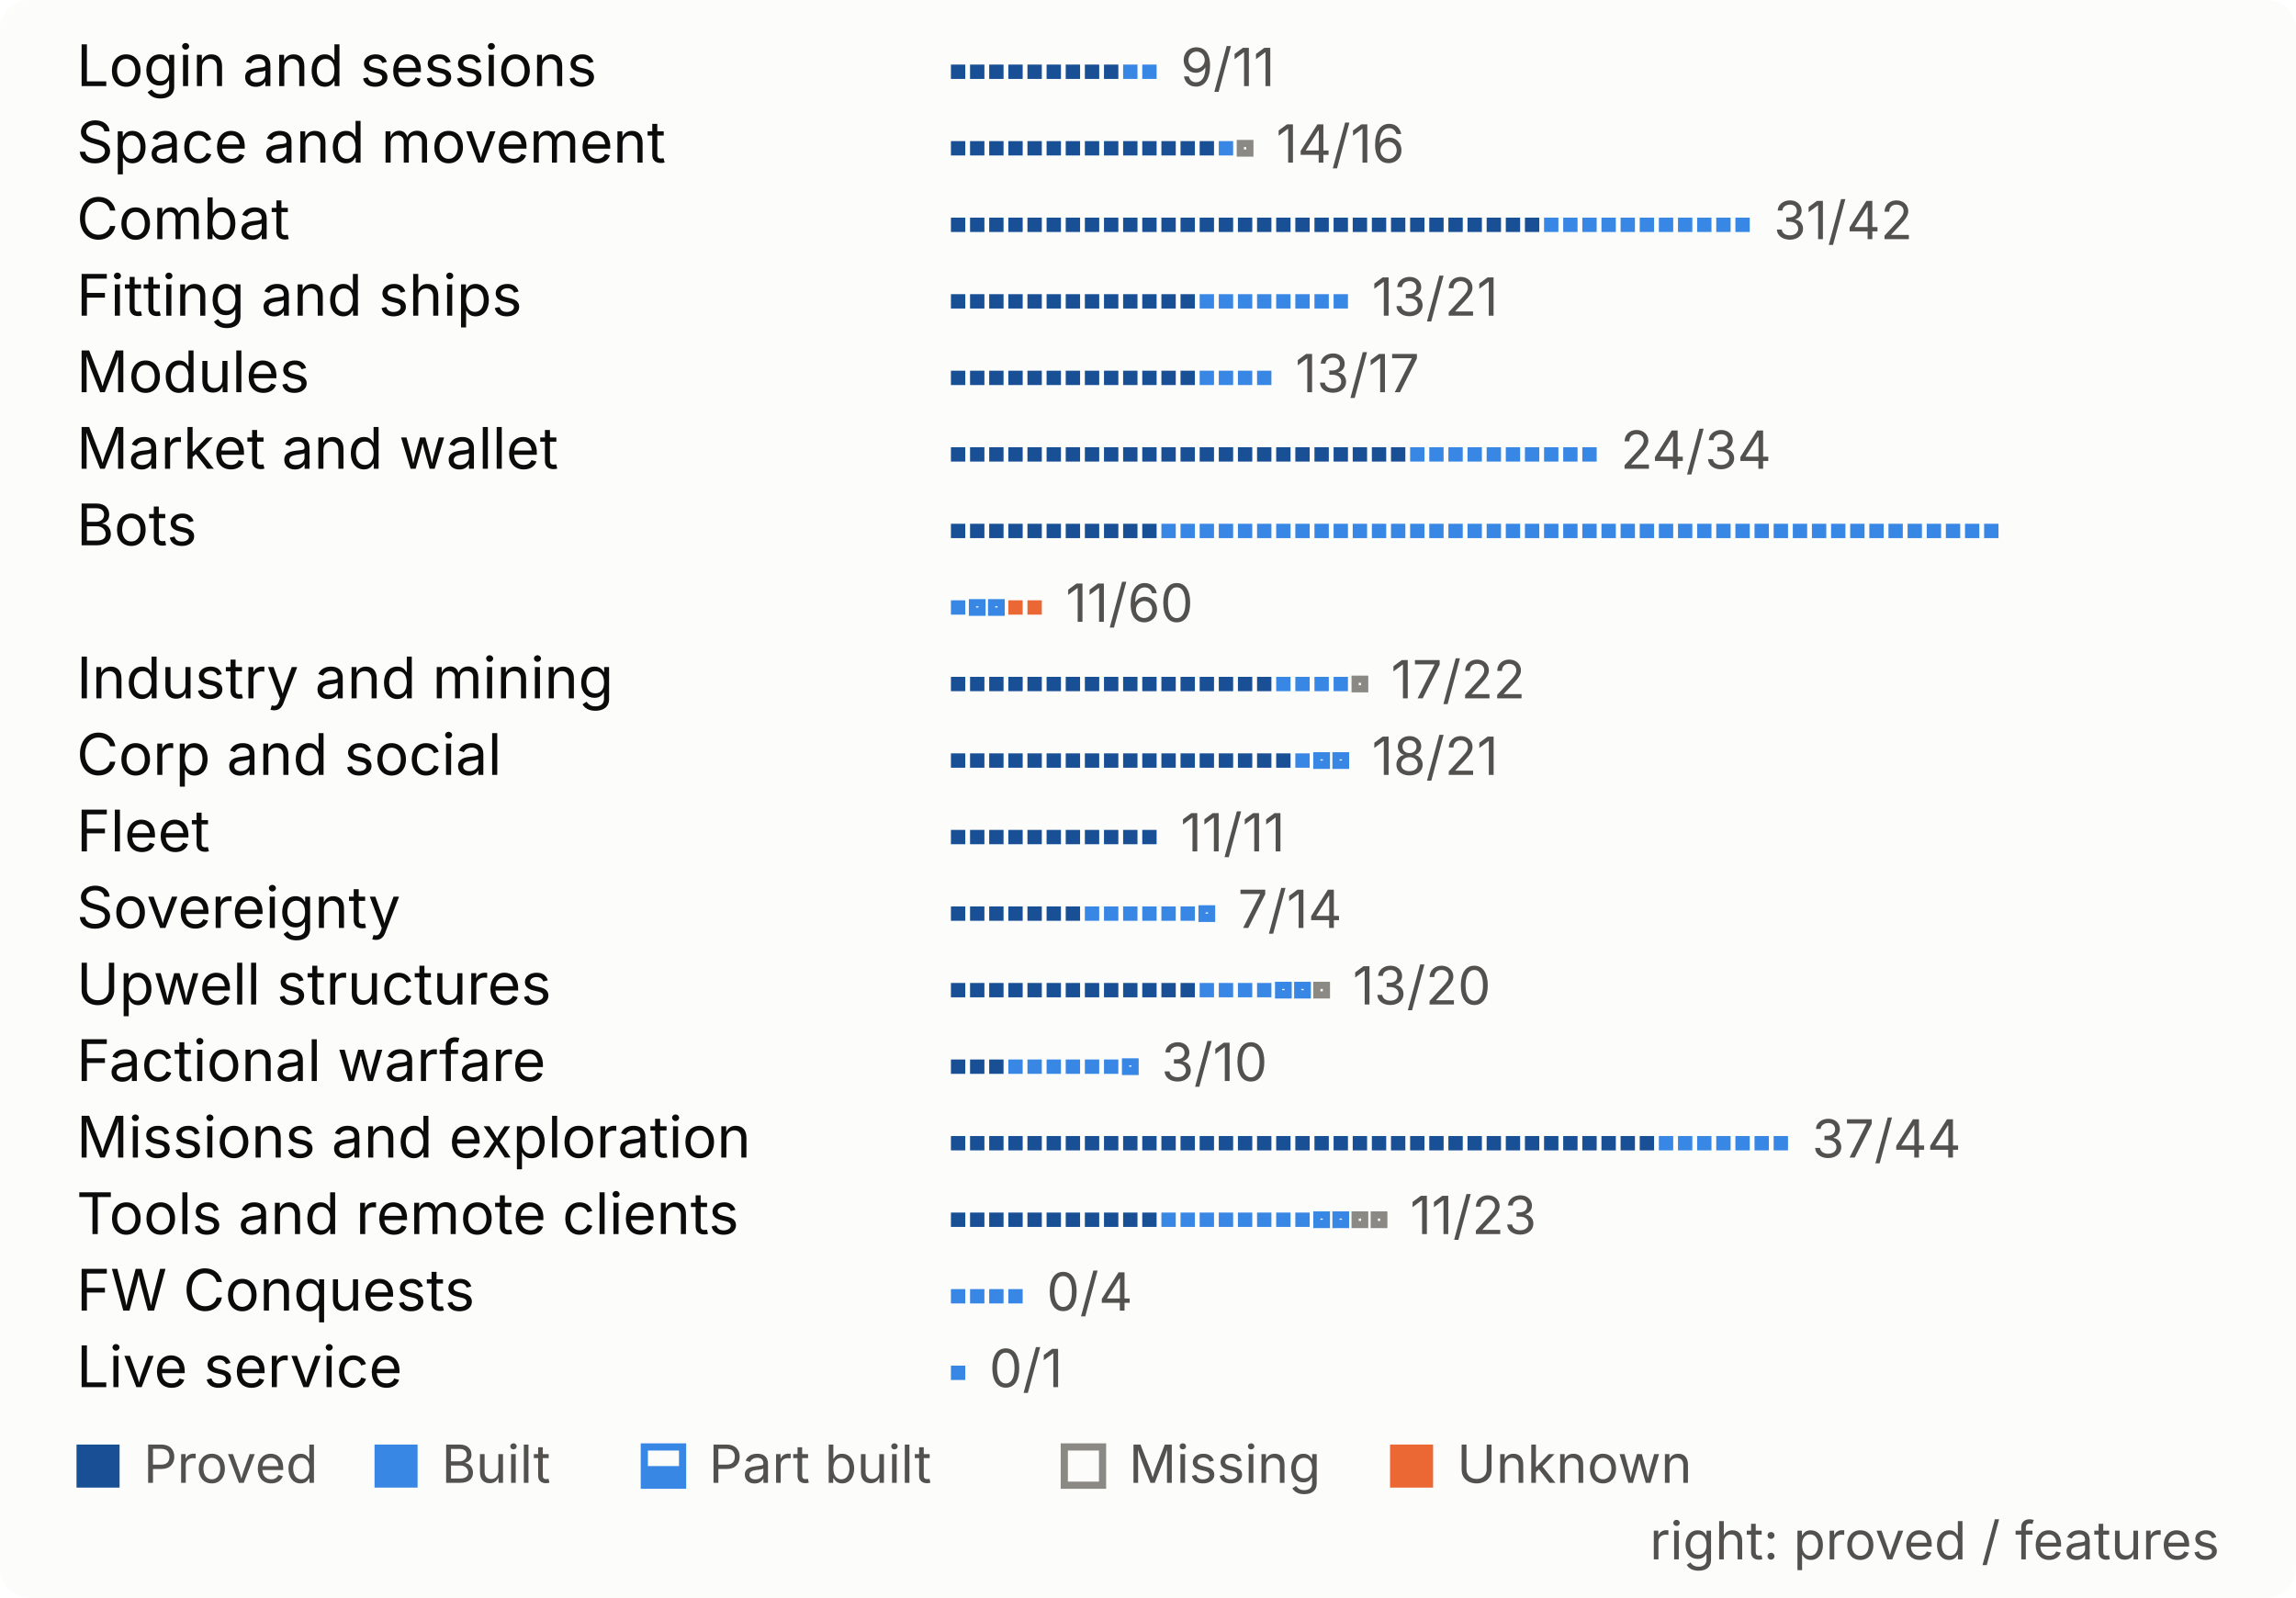
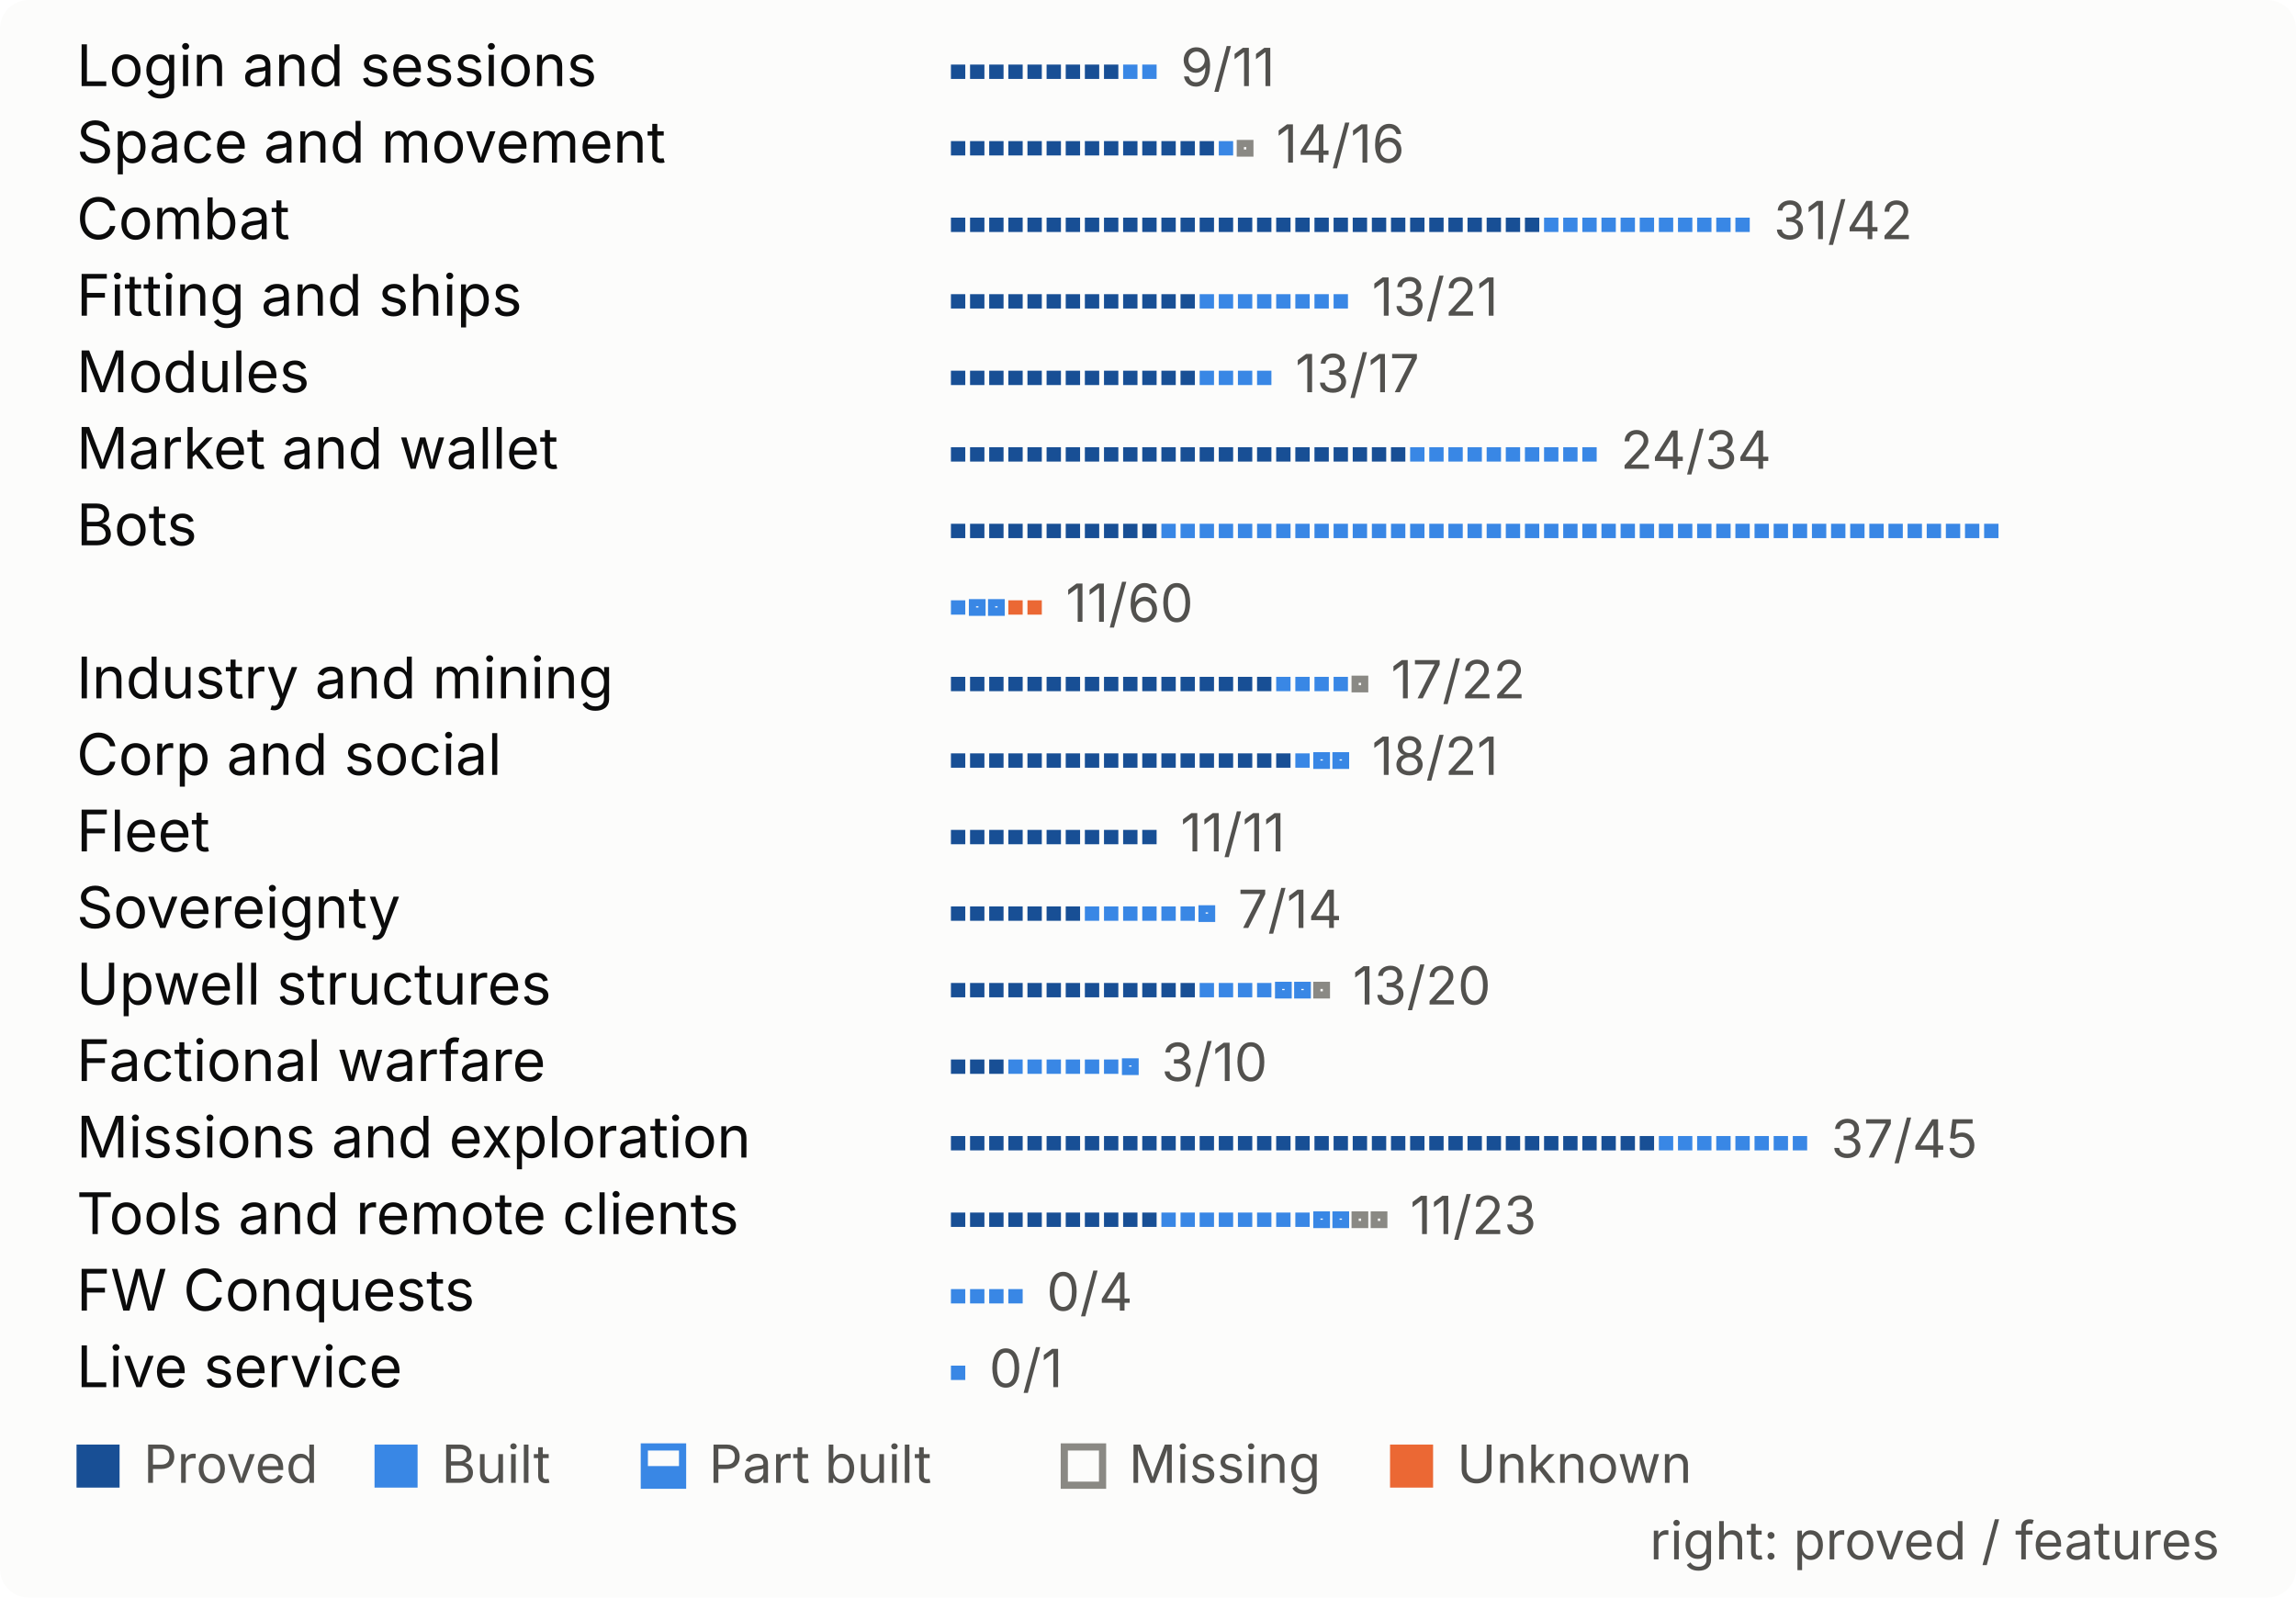
<svg xmlns="http://www.w3.org/2000/svg" width="480" height="334" viewBox="0 0 480 334" role="img" aria-label="Progress by system, one mark per feature">
  <style>
.bg{fill:#fcfcfb}.t{fill:#0b0b0b}.s{fill:#52514e}.rule{fill:#e1e0d9}
.proved{fill:#184f95}.built{fill:#3987e5}.unknown{fill:#eb6834}
.part-o{fill:none;stroke:#3987e5;stroke-width:1.5}.part-f{fill:#3987e5}
.missing{fill:none;stroke:#8a8984;stroke-width:1.5}
.pass{fill:#184f95}.fail{fill:#eb6834}.none{fill:none;stroke:#8a8984;stroke-width:1.5}
@media (prefers-color-scheme:dark){
.bg{fill:#1a1a19}.t{fill:#f0efec}.s{fill:#c3c2b7}.rule{fill:#383835}
.proved{fill:#86b6ef}.built{fill:#3987e5}.unknown{fill:#d95926}
.part-o{stroke:#3987e5}.part-f{fill:#3987e5}
.missing{stroke:#8d8c85}
.pass{fill:#86b6ef}.fail{fill:#d95926}.none{stroke:#8d8c85}
}
text{font-family:system-ui,-apple-system,"Segoe UI",sans-serif;font-size:12px}
.big{font-size:26px;font-weight:600}.b{font-weight:600}.xs{font-size:11px}
</style>
  <rect width="480" height="334" rx="6" class="bg" />
  <text x="16.0" y="18.0" class="t">Login and sessions</text>
  <rect x="198.8" y="13.5" width="3" height="3" class="proved" />
  <rect x="202.8" y="13.5" width="3" height="3" class="proved" />
  <rect x="206.8" y="13.5" width="3" height="3" class="proved" />
  <rect x="210.8" y="13.5" width="3" height="3" class="proved" />
  <rect x="214.8" y="13.5" width="3" height="3" class="proved" />
  <rect x="218.8" y="13.5" width="3" height="3" class="proved" />
  <rect x="222.8" y="13.5" width="3" height="3" class="proved" />
  <rect x="226.8" y="13.5" width="3" height="3" class="proved" />
  <rect x="230.8" y="13.5" width="3" height="3" class="proved" />
  <rect x="234.8" y="13.5" width="3" height="3" class="built" />
  <rect x="238.8" y="13.5" width="3" height="3" class="built" />
  <text x="246.8" y="18.0" class="s xs">9/11</text>
  <text x="16.0" y="34.0" class="t">Space and movement</text>
  <rect x="198.8" y="29.5" width="3" height="3" class="proved" />
  <rect x="202.8" y="29.5" width="3" height="3" class="proved" />
  <rect x="206.8" y="29.5" width="3" height="3" class="proved" />
  <rect x="210.8" y="29.5" width="3" height="3" class="proved" />
  <rect x="214.8" y="29.5" width="3" height="3" class="proved" />
  <rect x="218.8" y="29.5" width="3" height="3" class="proved" />
  <rect x="222.8" y="29.5" width="3" height="3" class="proved" />
  <rect x="226.8" y="29.5" width="3" height="3" class="proved" />
  <rect x="230.8" y="29.5" width="3" height="3" class="proved" />
  <rect x="234.8" y="29.5" width="3" height="3" class="proved" />
  <rect x="238.8" y="29.5" width="3" height="3" class="proved" />
  <rect x="242.8" y="29.5" width="3" height="3" class="proved" />
  <rect x="246.8" y="29.5" width="3" height="3" class="proved" />
  <rect x="250.8" y="29.5" width="3" height="3" class="proved" />
  <rect x="254.8" y="29.5" width="3" height="3" class="built" />
  <rect x="259.3" y="30.0" width="2" height="2" fill="none" class="missing" />
  <text x="266.8" y="34.0" class="s xs">14/16</text>
  <text x="16.0" y="50.0" class="t">Combat</text>
  <rect x="198.8" y="45.5" width="3" height="3" class="proved" />
  <rect x="202.8" y="45.5" width="3" height="3" class="proved" />
  <rect x="206.8" y="45.5" width="3" height="3" class="proved" />
  <rect x="210.8" y="45.5" width="3" height="3" class="proved" />
  <rect x="214.8" y="45.5" width="3" height="3" class="proved" />
  <rect x="218.8" y="45.5" width="3" height="3" class="proved" />
  <rect x="222.8" y="45.5" width="3" height="3" class="proved" />
  <rect x="226.8" y="45.5" width="3" height="3" class="proved" />
  <rect x="230.8" y="45.5" width="3" height="3" class="proved" />
  <rect x="234.8" y="45.5" width="3" height="3" class="proved" />
  <rect x="238.8" y="45.5" width="3" height="3" class="proved" />
  <rect x="242.8" y="45.5" width="3" height="3" class="proved" />
  <rect x="246.8" y="45.5" width="3" height="3" class="proved" />
  <rect x="250.8" y="45.5" width="3" height="3" class="proved" />
  <rect x="254.8" y="45.5" width="3" height="3" class="proved" />
  <rect x="258.8" y="45.5" width="3" height="3" class="proved" />
  <rect x="262.8" y="45.5" width="3" height="3" class="proved" />
  <rect x="266.8" y="45.5" width="3" height="3" class="proved" />
  <rect x="270.8" y="45.5" width="3" height="3" class="proved" />
  <rect x="274.8" y="45.5" width="3" height="3" class="proved" />
  <rect x="278.8" y="45.5" width="3" height="3" class="proved" />
  <rect x="282.8" y="45.5" width="3" height="3" class="proved" />
  <rect x="286.8" y="45.5" width="3" height="3" class="proved" />
  <rect x="290.8" y="45.5" width="3" height="3" class="proved" />
  <rect x="294.8" y="45.5" width="3" height="3" class="proved" />
  <rect x="298.8" y="45.5" width="3" height="3" class="proved" />
  <rect x="302.8" y="45.5" width="3" height="3" class="proved" />
  <rect x="306.8" y="45.5" width="3" height="3" class="proved" />
  <rect x="310.8" y="45.5" width="3" height="3" class="proved" />
  <rect x="314.8" y="45.5" width="3" height="3" class="proved" />
  <rect x="318.8" y="45.5" width="3" height="3" class="proved" />
  <rect x="322.8" y="45.5" width="3" height="3" class="built" />
  <rect x="326.8" y="45.5" width="3" height="3" class="built" />
  <rect x="330.8" y="45.5" width="3" height="3" class="built" />
  <rect x="334.8" y="45.5" width="3" height="3" class="built" />
  <rect x="338.8" y="45.5" width="3" height="3" class="built" />
  <rect x="342.8" y="45.5" width="3" height="3" class="built" />
  <rect x="346.8" y="45.5" width="3" height="3" class="built" />
  <rect x="350.8" y="45.5" width="3" height="3" class="built" />
  <rect x="354.8" y="45.5" width="3" height="3" class="built" />
  <rect x="358.8" y="45.5" width="3" height="3" class="built" />
  <rect x="362.8" y="45.5" width="3" height="3" class="built" />
  <text x="370.8" y="50.0" class="s xs">31/42</text>
  <text x="16.0" y="66.0" class="t">Fitting and ships</text>
  <rect x="198.8" y="61.5" width="3" height="3" class="proved" />
  <rect x="202.8" y="61.5" width="3" height="3" class="proved" />
  <rect x="206.8" y="61.5" width="3" height="3" class="proved" />
  <rect x="210.8" y="61.5" width="3" height="3" class="proved" />
  <rect x="214.8" y="61.5" width="3" height="3" class="proved" />
  <rect x="218.8" y="61.5" width="3" height="3" class="proved" />
  <rect x="222.8" y="61.5" width="3" height="3" class="proved" />
  <rect x="226.8" y="61.5" width="3" height="3" class="proved" />
  <rect x="230.8" y="61.5" width="3" height="3" class="proved" />
  <rect x="234.8" y="61.5" width="3" height="3" class="proved" />
  <rect x="238.8" y="61.5" width="3" height="3" class="proved" />
  <rect x="242.8" y="61.5" width="3" height="3" class="proved" />
  <rect x="246.8" y="61.5" width="3" height="3" class="proved" />
  <rect x="250.8" y="61.5" width="3" height="3" class="built" />
  <rect x="254.8" y="61.5" width="3" height="3" class="built" />
  <rect x="258.8" y="61.5" width="3" height="3" class="built" />
  <rect x="262.8" y="61.5" width="3" height="3" class="built" />
  <rect x="266.8" y="61.5" width="3" height="3" class="built" />
  <rect x="270.8" y="61.5" width="3" height="3" class="built" />
  <rect x="274.8" y="61.5" width="3" height="3" class="built" />
  <rect x="278.8" y="61.5" width="3" height="3" class="built" />
  <text x="286.8" y="66.0" class="s xs">13/21</text>
  <text x="16.0" y="82.0" class="t">Modules</text>
  <rect x="198.8" y="77.5" width="3" height="3" class="proved" />
  <rect x="202.8" y="77.5" width="3" height="3" class="proved" />
  <rect x="206.8" y="77.5" width="3" height="3" class="proved" />
  <rect x="210.8" y="77.5" width="3" height="3" class="proved" />
  <rect x="214.8" y="77.5" width="3" height="3" class="proved" />
  <rect x="218.8" y="77.5" width="3" height="3" class="proved" />
  <rect x="222.8" y="77.5" width="3" height="3" class="proved" />
  <rect x="226.8" y="77.5" width="3" height="3" class="proved" />
  <rect x="230.8" y="77.5" width="3" height="3" class="proved" />
  <rect x="234.8" y="77.5" width="3" height="3" class="proved" />
  <rect x="238.8" y="77.5" width="3" height="3" class="proved" />
  <rect x="242.8" y="77.5" width="3" height="3" class="proved" />
  <rect x="246.8" y="77.5" width="3" height="3" class="proved" />
  <rect x="250.8" y="77.5" width="3" height="3" class="built" />
  <rect x="254.8" y="77.5" width="3" height="3" class="built" />
  <rect x="258.8" y="77.5" width="3" height="3" class="built" />
  <rect x="262.8" y="77.5" width="3" height="3" class="built" />
  <text x="270.8" y="82.0" class="s xs">13/17</text>
  <text x="16.0" y="98.0" class="t">Market and wallet</text>
  <rect x="198.8" y="93.5" width="3" height="3" class="proved" />
  <rect x="202.8" y="93.5" width="3" height="3" class="proved" />
  <rect x="206.8" y="93.5" width="3" height="3" class="proved" />
  <rect x="210.8" y="93.5" width="3" height="3" class="proved" />
  <rect x="214.8" y="93.5" width="3" height="3" class="proved" />
  <rect x="218.8" y="93.5" width="3" height="3" class="proved" />
  <rect x="222.8" y="93.5" width="3" height="3" class="proved" />
  <rect x="226.8" y="93.5" width="3" height="3" class="proved" />
  <rect x="230.8" y="93.5" width="3" height="3" class="proved" />
  <rect x="234.8" y="93.5" width="3" height="3" class="proved" />
  <rect x="238.8" y="93.5" width="3" height="3" class="proved" />
  <rect x="242.8" y="93.5" width="3" height="3" class="proved" />
  <rect x="246.8" y="93.5" width="3" height="3" class="proved" />
  <rect x="250.8" y="93.5" width="3" height="3" class="proved" />
  <rect x="254.8" y="93.5" width="3" height="3" class="proved" />
  <rect x="258.8" y="93.5" width="3" height="3" class="proved" />
  <rect x="262.8" y="93.5" width="3" height="3" class="proved" />
  <rect x="266.8" y="93.5" width="3" height="3" class="proved" />
  <rect x="270.8" y="93.5" width="3" height="3" class="proved" />
  <rect x="274.8" y="93.5" width="3" height="3" class="proved" />
  <rect x="278.8" y="93.5" width="3" height="3" class="proved" />
  <rect x="282.8" y="93.5" width="3" height="3" class="proved" />
  <rect x="286.8" y="93.5" width="3" height="3" class="proved" />
  <rect x="290.8" y="93.5" width="3" height="3" class="proved" />
  <rect x="294.8" y="93.5" width="3" height="3" class="built" />
  <rect x="298.8" y="93.5" width="3" height="3" class="built" />
  <rect x="302.8" y="93.5" width="3" height="3" class="built" />
  <rect x="306.8" y="93.5" width="3" height="3" class="built" />
  <rect x="310.8" y="93.5" width="3" height="3" class="built" />
  <rect x="314.8" y="93.5" width="3" height="3" class="built" />
  <rect x="318.8" y="93.5" width="3" height="3" class="built" />
  <rect x="322.8" y="93.5" width="3" height="3" class="built" />
  <rect x="326.8" y="93.5" width="3" height="3" class="built" />
  <rect x="330.8" y="93.5" width="3" height="3" class="built" />
  <text x="338.8" y="98.0" class="s xs">24/34</text>
  <text x="16.0" y="114.0" class="t">Bots</text>
  <rect x="198.8" y="109.5" width="3" height="3" class="proved" />
  <rect x="202.8" y="109.5" width="3" height="3" class="proved" />
  <rect x="206.8" y="109.5" width="3" height="3" class="proved" />
  <rect x="210.8" y="109.5" width="3" height="3" class="proved" />
  <rect x="214.8" y="109.5" width="3" height="3" class="proved" />
  <rect x="218.8" y="109.5" width="3" height="3" class="proved" />
  <rect x="222.8" y="109.5" width="3" height="3" class="proved" />
  <rect x="226.8" y="109.5" width="3" height="3" class="proved" />
  <rect x="230.8" y="109.5" width="3" height="3" class="proved" />
  <rect x="234.8" y="109.5" width="3" height="3" class="proved" />
  <rect x="238.8" y="109.5" width="3" height="3" class="proved" />
  <rect x="242.8" y="109.5" width="3" height="3" class="built" />
  <rect x="246.8" y="109.5" width="3" height="3" class="built" />
  <rect x="250.8" y="109.5" width="3" height="3" class="built" />
  <rect x="254.8" y="109.5" width="3" height="3" class="built" />
  <rect x="258.8" y="109.5" width="3" height="3" class="built" />
  <rect x="262.8" y="109.5" width="3" height="3" class="built" />
  <rect x="266.8" y="109.5" width="3" height="3" class="built" />
  <rect x="270.8" y="109.5" width="3" height="3" class="built" />
  <rect x="274.8" y="109.5" width="3" height="3" class="built" />
  <rect x="278.8" y="109.5" width="3" height="3" class="built" />
  <rect x="282.8" y="109.5" width="3" height="3" class="built" />
  <rect x="286.8" y="109.5" width="3" height="3" class="built" />
  <rect x="290.8" y="109.5" width="3" height="3" class="built" />
  <rect x="294.8" y="109.5" width="3" height="3" class="built" />
  <rect x="298.8" y="109.5" width="3" height="3" class="built" />
  <rect x="302.8" y="109.5" width="3" height="3" class="built" />
  <rect x="306.8" y="109.5" width="3" height="3" class="built" />
  <rect x="310.8" y="109.5" width="3" height="3" class="built" />
  <rect x="314.8" y="109.5" width="3" height="3" class="built" />
  <rect x="318.8" y="109.5" width="3" height="3" class="built" />
  <rect x="322.8" y="109.5" width="3" height="3" class="built" />
  <rect x="326.8" y="109.5" width="3" height="3" class="built" />
  <rect x="330.8" y="109.5" width="3" height="3" class="built" />
  <rect x="334.8" y="109.5" width="3" height="3" class="built" />
  <rect x="338.8" y="109.5" width="3" height="3" class="built" />
  <rect x="342.8" y="109.5" width="3" height="3" class="built" />
  <rect x="346.8" y="109.5" width="3" height="3" class="built" />
  <rect x="350.8" y="109.5" width="3" height="3" class="built" />
  <rect x="354.8" y="109.5" width="3" height="3" class="built" />
  <rect x="358.8" y="109.5" width="3" height="3" class="built" />
  <rect x="362.8" y="109.5" width="3" height="3" class="built" />
  <rect x="366.8" y="109.5" width="3" height="3" class="built" />
  <rect x="370.8" y="109.5" width="3" height="3" class="built" />
  <rect x="374.8" y="109.5" width="3" height="3" class="built" />
  <rect x="378.8" y="109.5" width="3" height="3" class="built" />
  <rect x="382.8" y="109.5" width="3" height="3" class="built" />
  <rect x="386.8" y="109.5" width="3" height="3" class="built" />
  <rect x="390.8" y="109.5" width="3" height="3" class="built" />
  <rect x="394.8" y="109.5" width="3" height="3" class="built" />
  <rect x="398.8" y="109.5" width="3" height="3" class="built" />
  <rect x="402.8" y="109.5" width="3" height="3" class="built" />
  <rect x="406.8" y="109.5" width="3" height="3" class="built" />
  <rect x="410.8" y="109.5" width="3" height="3" class="built" />
  <rect x="414.8" y="109.5" width="3" height="3" class="built" />
  <rect x="198.8" y="125.5" width="3" height="3" class="built" />
  <rect x="203.3" y="126.0" width="2" height="2" fill="none" class="part-o" />
  <rect x="202.8" y="127.0" width="3" height="1.5" class="part-f" />
  <rect x="207.3" y="126.0" width="2" height="2" fill="none" class="part-o" />
  <rect x="206.8" y="127.0" width="3" height="1.5" class="part-f" />
  <rect x="210.8" y="125.5" width="3" height="3" class="unknown" />
  <rect x="214.8" y="125.5" width="3" height="3" class="unknown" />
  <text x="222.8" y="130.0" class="s xs">11/60</text>
  <text x="16.0" y="146.0" class="t">Industry and mining</text>
  <rect x="198.8" y="141.5" width="3" height="3" class="proved" />
  <rect x="202.8" y="141.5" width="3" height="3" class="proved" />
  <rect x="206.8" y="141.5" width="3" height="3" class="proved" />
  <rect x="210.8" y="141.5" width="3" height="3" class="proved" />
  <rect x="214.8" y="141.5" width="3" height="3" class="proved" />
  <rect x="218.8" y="141.5" width="3" height="3" class="proved" />
  <rect x="222.8" y="141.5" width="3" height="3" class="proved" />
  <rect x="226.8" y="141.5" width="3" height="3" class="proved" />
  <rect x="230.8" y="141.5" width="3" height="3" class="proved" />
  <rect x="234.8" y="141.5" width="3" height="3" class="proved" />
  <rect x="238.8" y="141.5" width="3" height="3" class="proved" />
  <rect x="242.8" y="141.5" width="3" height="3" class="proved" />
  <rect x="246.8" y="141.5" width="3" height="3" class="proved" />
  <rect x="250.8" y="141.5" width="3" height="3" class="proved" />
  <rect x="254.8" y="141.5" width="3" height="3" class="proved" />
  <rect x="258.8" y="141.5" width="3" height="3" class="proved" />
  <rect x="262.8" y="141.5" width="3" height="3" class="proved" />
  <rect x="266.8" y="141.5" width="3" height="3" class="built" />
  <rect x="270.8" y="141.5" width="3" height="3" class="built" />
  <rect x="274.8" y="141.5" width="3" height="3" class="built" />
  <rect x="278.8" y="141.5" width="3" height="3" class="built" />
  <rect x="283.3" y="142.0" width="2" height="2" fill="none" class="missing" />
  <text x="290.8" y="146.0" class="s xs">17/22</text>
  <text x="16.0" y="162.0" class="t">Corp and social</text>
  <rect x="198.8" y="157.5" width="3" height="3" class="proved" />
  <rect x="202.8" y="157.5" width="3" height="3" class="proved" />
  <rect x="206.8" y="157.5" width="3" height="3" class="proved" />
  <rect x="210.8" y="157.5" width="3" height="3" class="proved" />
  <rect x="214.8" y="157.5" width="3" height="3" class="proved" />
  <rect x="218.8" y="157.5" width="3" height="3" class="proved" />
  <rect x="222.8" y="157.5" width="3" height="3" class="proved" />
  <rect x="226.8" y="157.5" width="3" height="3" class="proved" />
  <rect x="230.8" y="157.5" width="3" height="3" class="proved" />
  <rect x="234.8" y="157.5" width="3" height="3" class="proved" />
  <rect x="238.8" y="157.5" width="3" height="3" class="proved" />
  <rect x="242.8" y="157.5" width="3" height="3" class="proved" />
  <rect x="246.8" y="157.5" width="3" height="3" class="proved" />
  <rect x="250.8" y="157.5" width="3" height="3" class="proved" />
  <rect x="254.8" y="157.5" width="3" height="3" class="proved" />
  <rect x="258.8" y="157.5" width="3" height="3" class="proved" />
  <rect x="262.8" y="157.5" width="3" height="3" class="proved" />
  <rect x="266.8" y="157.5" width="3" height="3" class="proved" />
  <rect x="270.8" y="157.5" width="3" height="3" class="built" />
  <rect x="275.3" y="158.0" width="2" height="2" fill="none" class="part-o" />
  <rect x="274.8" y="159.0" width="3" height="1.5" class="part-f" />
  <rect x="279.3" y="158.0" width="2" height="2" fill="none" class="part-o" />
  <rect x="278.8" y="159.0" width="3" height="1.5" class="part-f" />
  <text x="286.8" y="162.0" class="s xs">18/21</text>
  <text x="16.0" y="178.0" class="t">Fleet</text>
  <rect x="198.8" y="173.5" width="3" height="3" class="proved" />
  <rect x="202.8" y="173.5" width="3" height="3" class="proved" />
  <rect x="206.8" y="173.5" width="3" height="3" class="proved" />
  <rect x="210.8" y="173.5" width="3" height="3" class="proved" />
  <rect x="214.8" y="173.5" width="3" height="3" class="proved" />
  <rect x="218.8" y="173.5" width="3" height="3" class="proved" />
  <rect x="222.8" y="173.5" width="3" height="3" class="proved" />
  <rect x="226.8" y="173.5" width="3" height="3" class="proved" />
  <rect x="230.8" y="173.5" width="3" height="3" class="proved" />
  <rect x="234.8" y="173.5" width="3" height="3" class="proved" />
  <rect x="238.8" y="173.5" width="3" height="3" class="proved" />
  <text x="246.8" y="178.0" class="s xs">11/11</text>
  <text x="16.0" y="194.0" class="t">Sovereignty</text>
  <rect x="198.8" y="189.5" width="3" height="3" class="proved" />
  <rect x="202.8" y="189.5" width="3" height="3" class="proved" />
  <rect x="206.8" y="189.5" width="3" height="3" class="proved" />
  <rect x="210.8" y="189.5" width="3" height="3" class="proved" />
  <rect x="214.8" y="189.5" width="3" height="3" class="proved" />
  <rect x="218.8" y="189.5" width="3" height="3" class="proved" />
  <rect x="222.8" y="189.5" width="3" height="3" class="proved" />
  <rect x="226.8" y="189.5" width="3" height="3" class="built" />
  <rect x="230.8" y="189.5" width="3" height="3" class="built" />
  <rect x="234.8" y="189.5" width="3" height="3" class="built" />
  <rect x="238.8" y="189.5" width="3" height="3" class="built" />
  <rect x="242.8" y="189.5" width="3" height="3" class="built" />
  <rect x="246.8" y="189.5" width="3" height="3" class="built" />
  <rect x="251.3" y="190.0" width="2" height="2" fill="none" class="part-o" />
  <rect x="250.8" y="191.0" width="3" height="1.5" class="part-f" />
  <text x="258.8" y="194.0" class="s xs">7/14</text>
  <text x="16.0" y="210.0" class="t">Upwell structures</text>
  <rect x="198.8" y="205.5" width="3" height="3" class="proved" />
  <rect x="202.8" y="205.5" width="3" height="3" class="proved" />
  <rect x="206.8" y="205.5" width="3" height="3" class="proved" />
  <rect x="210.8" y="205.5" width="3" height="3" class="proved" />
  <rect x="214.8" y="205.5" width="3" height="3" class="proved" />
  <rect x="218.8" y="205.5" width="3" height="3" class="proved" />
  <rect x="222.8" y="205.5" width="3" height="3" class="proved" />
  <rect x="226.8" y="205.5" width="3" height="3" class="proved" />
  <rect x="230.8" y="205.5" width="3" height="3" class="proved" />
  <rect x="234.8" y="205.5" width="3" height="3" class="proved" />
  <rect x="238.8" y="205.5" width="3" height="3" class="proved" />
  <rect x="242.8" y="205.5" width="3" height="3" class="proved" />
  <rect x="246.8" y="205.5" width="3" height="3" class="proved" />
  <rect x="250.8" y="205.5" width="3" height="3" class="built" />
  <rect x="254.8" y="205.5" width="3" height="3" class="built" />
  <rect x="258.8" y="205.5" width="3" height="3" class="built" />
  <rect x="262.8" y="205.5" width="3" height="3" class="built" />
  <rect x="267.3" y="206.0" width="2" height="2" fill="none" class="part-o" />
  <rect x="266.8" y="207.0" width="3" height="1.5" class="part-f" />
  <rect x="271.3" y="206.0" width="2" height="2" fill="none" class="part-o" />
  <rect x="270.8" y="207.0" width="3" height="1.5" class="part-f" />
  <rect x="275.3" y="206.0" width="2" height="2" fill="none" class="missing" />
  <text x="282.8" y="210.0" class="s xs">13/20</text>
  <text x="16.0" y="226.0" class="t">Factional warfare</text>
  <rect x="198.8" y="221.5" width="3" height="3" class="proved" />
  <rect x="202.8" y="221.5" width="3" height="3" class="proved" />
  <rect x="206.8" y="221.5" width="3" height="3" class="proved" />
  <rect x="210.8" y="221.5" width="3" height="3" class="built" />
  <rect x="214.8" y="221.5" width="3" height="3" class="built" />
  <rect x="218.8" y="221.5" width="3" height="3" class="built" />
  <rect x="222.8" y="221.5" width="3" height="3" class="built" />
  <rect x="226.8" y="221.5" width="3" height="3" class="built" />
  <rect x="230.8" y="221.5" width="3" height="3" class="built" />
  <rect x="235.3" y="222.0" width="2" height="2" fill="none" class="part-o" />
  <rect x="234.8" y="223.0" width="3" height="1.5" class="part-f" />
  <text x="242.8" y="226.0" class="s xs">3/10</text>
  <text x="16.0" y="242.0" class="t">Missions and exploration</text>
  <rect x="198.8" y="237.5" width="3" height="3" class="proved" />
  <rect x="202.8" y="237.5" width="3" height="3" class="proved" />
  <rect x="206.8" y="237.5" width="3" height="3" class="proved" />
  <rect x="210.8" y="237.5" width="3" height="3" class="proved" />
  <rect x="214.8" y="237.5" width="3" height="3" class="proved" />
  <rect x="218.8" y="237.5" width="3" height="3" class="proved" />
  <rect x="222.8" y="237.5" width="3" height="3" class="proved" />
  <rect x="226.8" y="237.5" width="3" height="3" class="proved" />
  <rect x="230.8" y="237.5" width="3" height="3" class="proved" />
  <rect x="234.8" y="237.5" width="3" height="3" class="proved" />
  <rect x="238.8" y="237.5" width="3" height="3" class="proved" />
  <rect x="242.8" y="237.5" width="3" height="3" class="proved" />
  <rect x="246.8" y="237.5" width="3" height="3" class="proved" />
  <rect x="250.8" y="237.5" width="3" height="3" class="proved" />
  <rect x="254.8" y="237.5" width="3" height="3" class="proved" />
  <rect x="258.8" y="237.5" width="3" height="3" class="proved" />
  <rect x="262.8" y="237.5" width="3" height="3" class="proved" />
  <rect x="266.8" y="237.5" width="3" height="3" class="proved" />
  <rect x="270.8" y="237.5" width="3" height="3" class="proved" />
  <rect x="274.8" y="237.5" width="3" height="3" class="proved" />
  <rect x="278.8" y="237.5" width="3" height="3" class="proved" />
  <rect x="282.8" y="237.5" width="3" height="3" class="proved" />
  <rect x="286.8" y="237.5" width="3" height="3" class="proved" />
  <rect x="290.8" y="237.5" width="3" height="3" class="proved" />
  <rect x="294.8" y="237.5" width="3" height="3" class="proved" />
  <rect x="298.8" y="237.5" width="3" height="3" class="proved" />
  <rect x="302.8" y="237.5" width="3" height="3" class="proved" />
  <rect x="306.8" y="237.5" width="3" height="3" class="proved" />
  <rect x="310.8" y="237.5" width="3" height="3" class="proved" />
  <rect x="314.8" y="237.5" width="3" height="3" class="proved" />
  <rect x="318.8" y="237.5" width="3" height="3" class="proved" />
  <rect x="322.8" y="237.5" width="3" height="3" class="proved" />
  <rect x="326.8" y="237.5" width="3" height="3" class="proved" />
  <rect x="330.8" y="237.5" width="3" height="3" class="proved" />
  <rect x="334.8" y="237.5" width="3" height="3" class="proved" />
  <rect x="338.8" y="237.5" width="3" height="3" class="proved" />
  <rect x="342.8" y="237.5" width="3" height="3" class="proved" />
  <rect x="346.8" y="237.5" width="3" height="3" class="built" />
  <rect x="350.8" y="237.5" width="3" height="3" class="built" />
  <rect x="354.8" y="237.5" width="3" height="3" class="built" />
  <rect x="358.8" y="237.5" width="3" height="3" class="built" />
  <rect x="362.8" y="237.5" width="3" height="3" class="built" />
  <rect x="366.8" y="237.5" width="3" height="3" class="built" />
  <rect x="370.8" y="237.5" width="3" height="3" class="built" />
-   <text x="378.8" y="242.0" class="s xs">37/44</text>
+   <rect x="374.8" y="237.5" width="3" height="3" class="built" />
+   <text x="382.8" y="242.0" class="s xs">37/45</text>
  <text x="16.0" y="258.0" class="t">Tools and remote clients</text>
  <rect x="198.8" y="253.5" width="3" height="3" class="proved" />
  <rect x="202.8" y="253.5" width="3" height="3" class="proved" />
  <rect x="206.8" y="253.5" width="3" height="3" class="proved" />
  <rect x="210.8" y="253.5" width="3" height="3" class="proved" />
  <rect x="214.8" y="253.5" width="3" height="3" class="proved" />
  <rect x="218.8" y="253.5" width="3" height="3" class="proved" />
  <rect x="222.8" y="253.5" width="3" height="3" class="proved" />
  <rect x="226.8" y="253.5" width="3" height="3" class="proved" />
  <rect x="230.8" y="253.5" width="3" height="3" class="proved" />
  <rect x="234.8" y="253.5" width="3" height="3" class="proved" />
  <rect x="238.8" y="253.5" width="3" height="3" class="proved" />
  <rect x="242.8" y="253.5" width="3" height="3" class="built" />
  <rect x="246.8" y="253.5" width="3" height="3" class="built" />
  <rect x="250.8" y="253.5" width="3" height="3" class="built" />
  <rect x="254.8" y="253.5" width="3" height="3" class="built" />
  <rect x="258.8" y="253.5" width="3" height="3" class="built" />
  <rect x="262.8" y="253.5" width="3" height="3" class="built" />
  <rect x="266.8" y="253.5" width="3" height="3" class="built" />
  <rect x="270.8" y="253.5" width="3" height="3" class="built" />
  <rect x="275.3" y="254.0" width="2" height="2" fill="none" class="part-o" />
  <rect x="274.8" y="255.0" width="3" height="1.5" class="part-f" />
  <rect x="279.3" y="254.0" width="2" height="2" fill="none" class="part-o" />
  <rect x="278.8" y="255.0" width="3" height="1.5" class="part-f" />
  <rect x="283.3" y="254.0" width="2" height="2" fill="none" class="missing" />
  <rect x="287.3" y="254.0" width="2" height="2" fill="none" class="missing" />
  <text x="294.8" y="258.0" class="s xs">11/23</text>
  <text x="16.0" y="274.0" class="t">FW Conquests</text>
  <rect x="198.8" y="269.5" width="3" height="3" class="built" />
  <rect x="202.8" y="269.5" width="3" height="3" class="built" />
  <rect x="206.8" y="269.5" width="3" height="3" class="built" />
  <rect x="210.8" y="269.5" width="3" height="3" class="built" />
  <text x="218.8" y="274.0" class="s xs">0/4</text>
  <text x="16.0" y="290.0" class="t">Live service</text>
  <rect x="198.8" y="285.5" width="3" height="3" class="built" />
  <text x="206.8" y="290.0" class="s xs">0/1</text>
  <rect x="16.0" y="302.0" width="9" height="9" class="proved" />
  <text x="30.0" y="310.0" class="s xs">Proved</text>
  <rect x="78.3" y="302.0" width="9" height="9" class="built" />
  <text x="92.3" y="310.0" class="s xs">Built</text>
  <rect x="134.7" y="302.5" width="8" height="8" fill="none" class="part-o" />
  <rect x="134.2" y="306.5" width="9" height="4.5" class="part-f" />
  <text x="148.2" y="310.0" class="s xs">Part built</text>
  <rect x="222.5" y="302.5" width="8" height="8" fill="none" class="missing" />
  <text x="236.0" y="310.0" class="s xs">Missing</text>
  <rect x="290.6" y="302.0" width="9" height="9" class="unknown" />
  <text x="304.6" y="310.0" class="s xs">Unknown</text>
  <text x="464.0" y="326.0" class="s xs" text-anchor="end">right: proved / features</text>
</svg>
